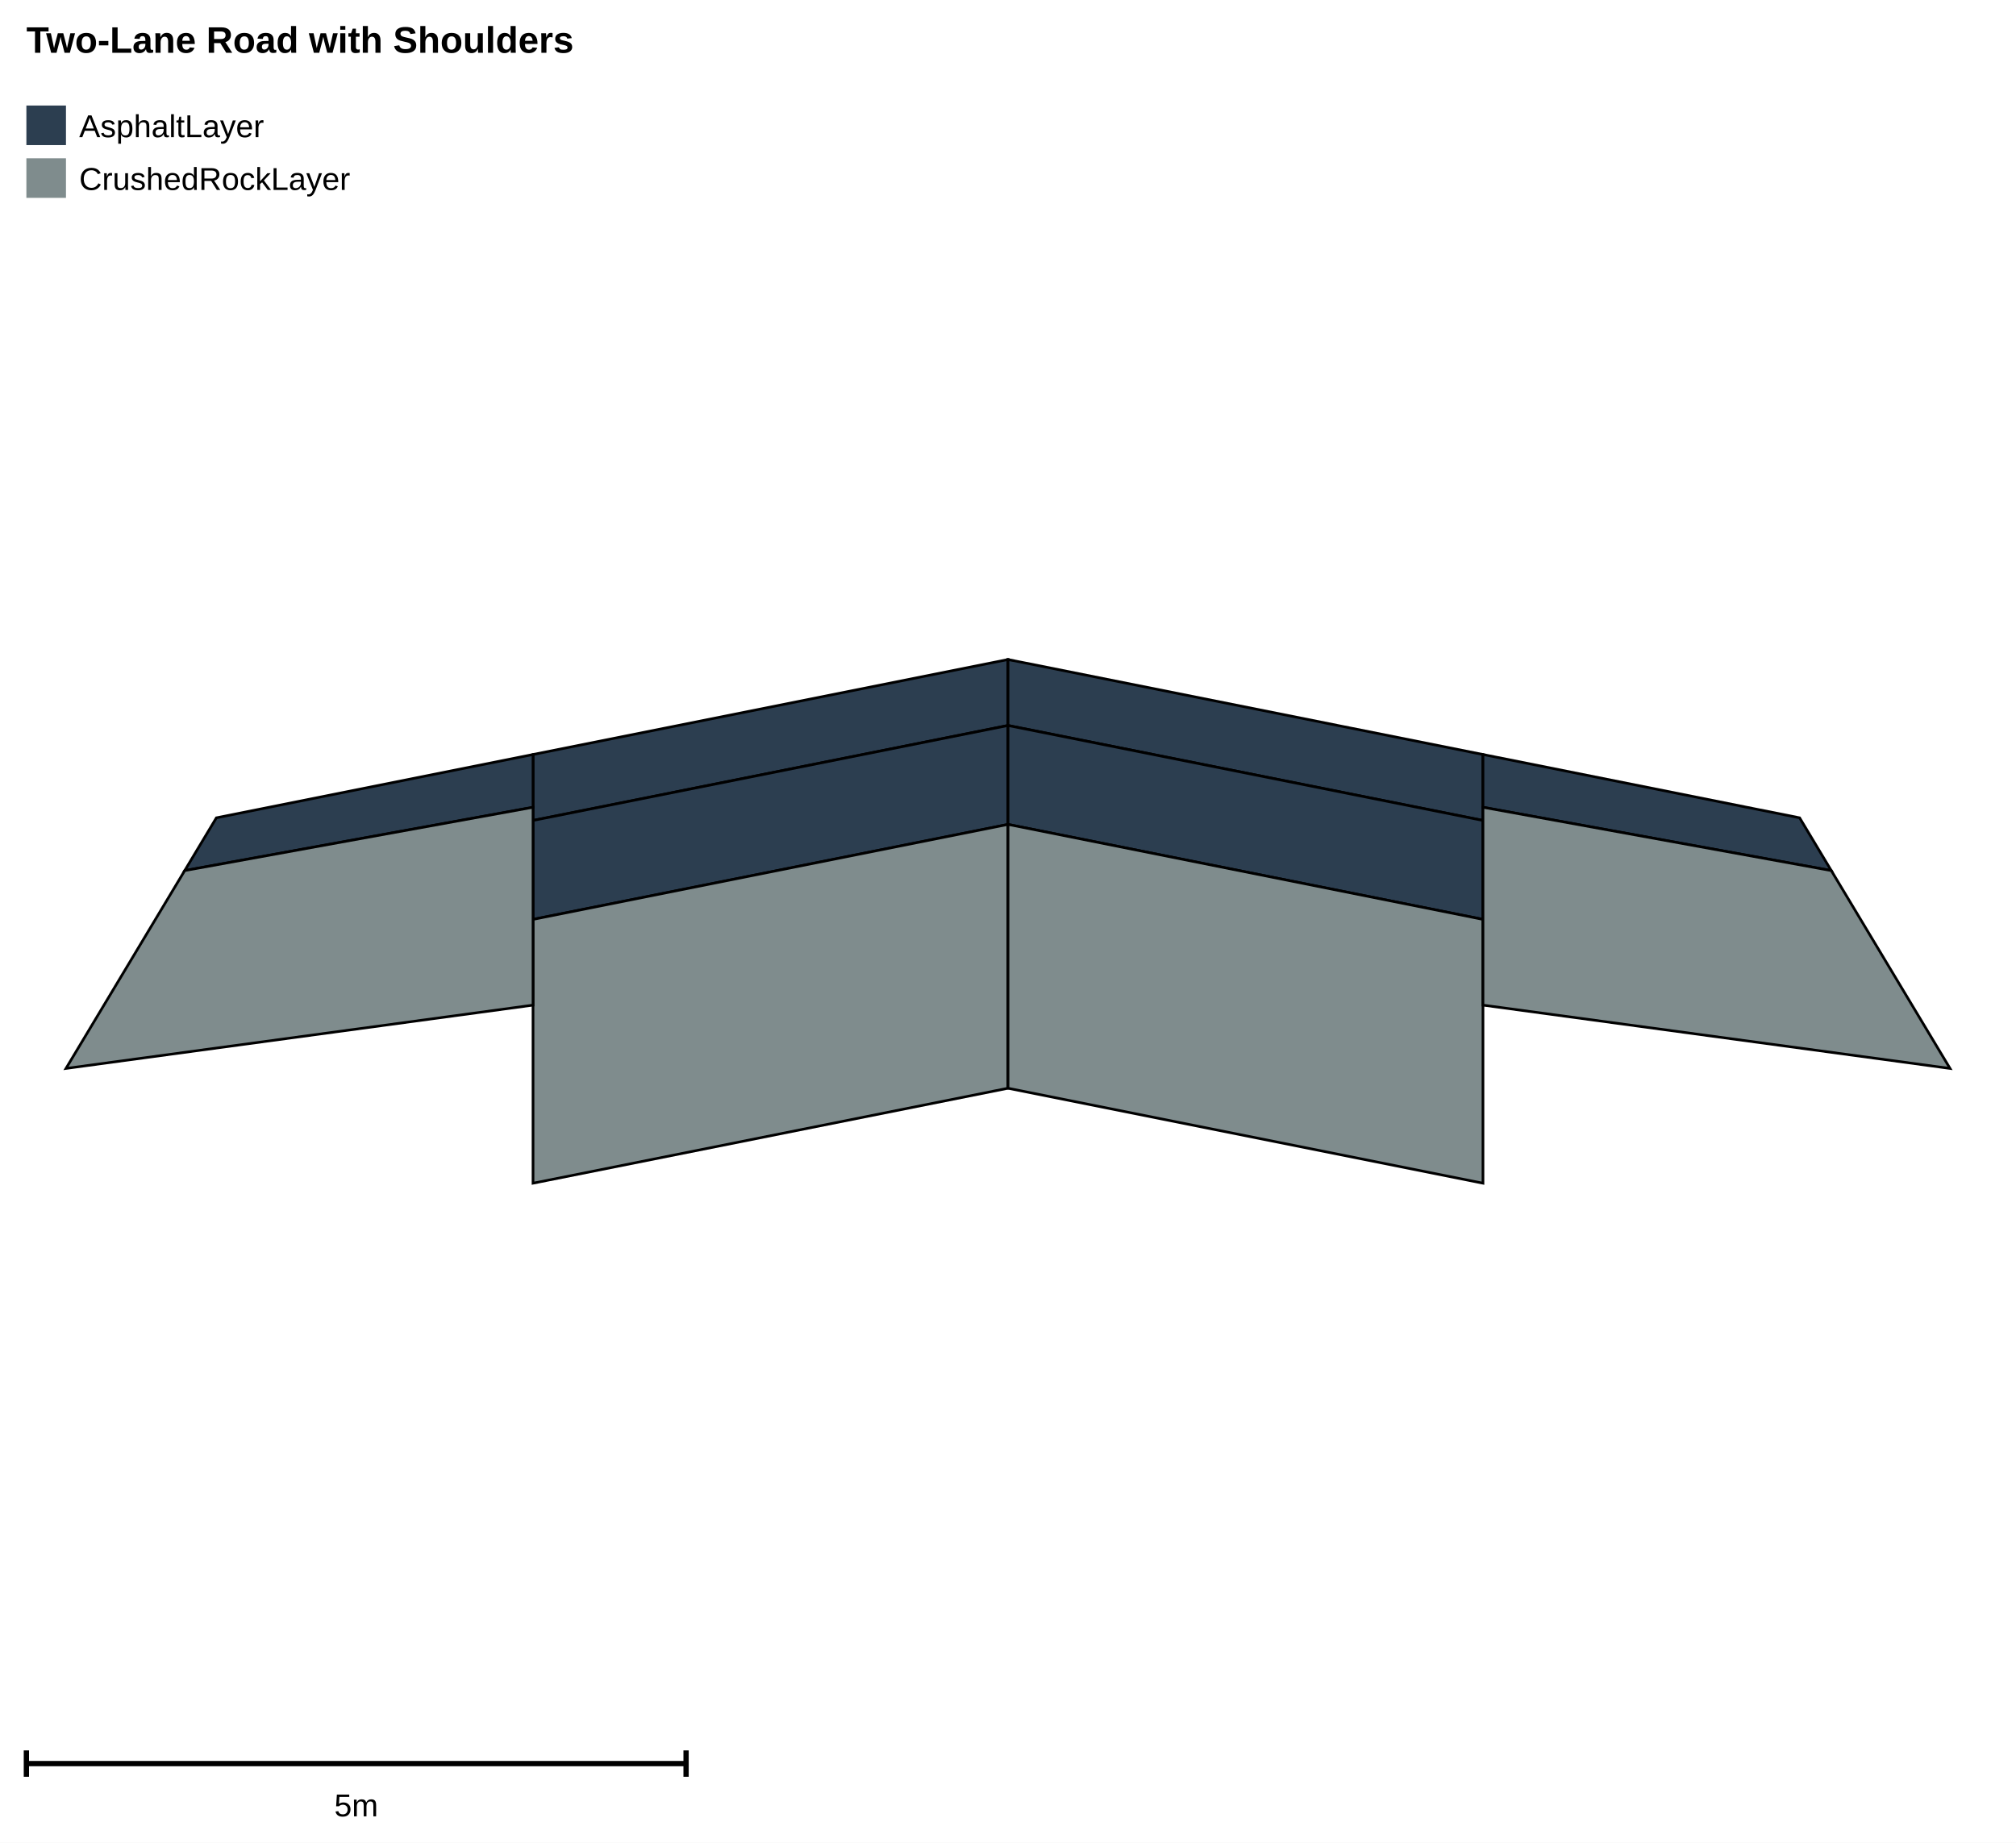
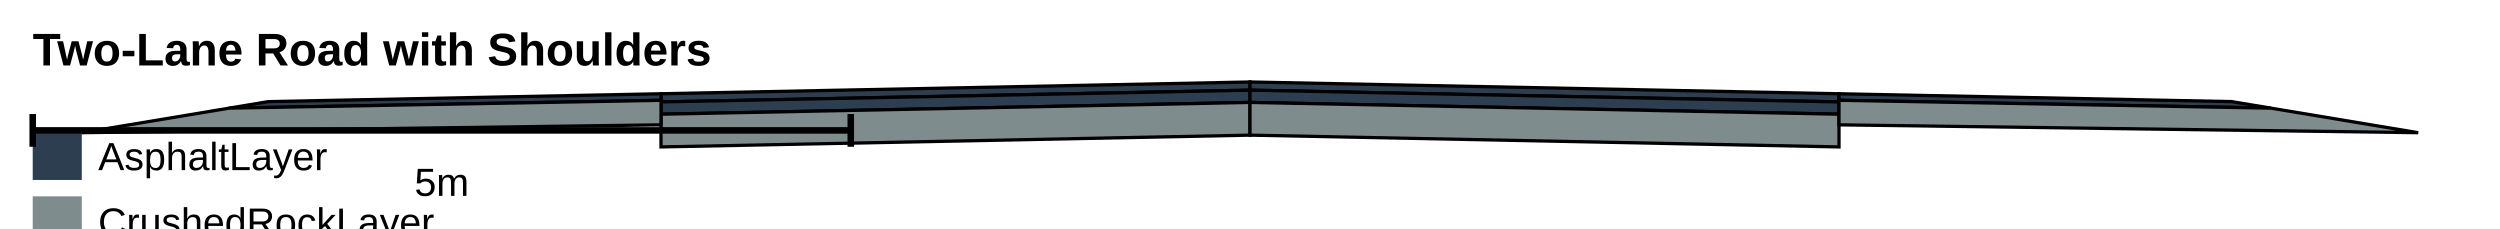
- <svg xmlns="http://www.w3.org/2000/svg" width="764.0" height="698.5" viewBox="0 0 764.0 698.5">
-   <rect width="764.0" height="698.5" fill="white" />
+ <svg xmlns="http://www.w3.org/2000/svg" width="764.0" height="69.9" viewBox="0 0 764.0 69.9">
+   <rect width="764.0" height="69.9" fill="white" />
  <g transform="scale(1,-1)">
-     <g transform="translate(0,-698.5)">
-       <polygon points="382.00,448.50 382.00,423.50 202.00,387.50 202.00,412.50" fill="#2C3E50" stroke="black" stroke-width="1" />
-       <polygon points="382.00,423.50 382.00,386.00 202.00,350.00 202.00,387.50" fill="#2C3E50" stroke="black" stroke-width="1" />
-       <polygon points="382.00,386.00 382.00,286.00 202.00,250.00 202.00,350.00" fill="#7F8C8D" stroke="black" stroke-width="1" />
-       <polygon points="202.00,412.50 202.00,392.50 70.00,368.50 82.00,388.50" fill="#2C3E50" stroke="black" stroke-width="1" />
-       <polygon points="202.00,392.50 202.00,317.50 25.00,293.50 70.00,368.50" fill="#7F8C8D" stroke="black" stroke-width="1" />
-       <polygon points="382.00,448.50 562.00,412.50 562.00,387.50 382.00,423.50" fill="#2C3E50" stroke="black" stroke-width="1" />
-       <polygon points="382.00,423.50 562.00,387.50 562.00,350.00 382.00,386.00" fill="#2C3E50" stroke="black" stroke-width="1" />
-       <polygon points="382.00,386.00 562.00,350.00 562.00,250.00 382.00,286.00" fill="#7F8C8D" stroke="black" stroke-width="1" />
-       <polygon points="562.00,412.50 682.00,388.50 694.00,368.50 562.00,392.50" fill="#2C3E50" stroke="black" stroke-width="1" />
-       <polygon points="562.00,392.50 694.00,368.50 739.00,293.50 562.00,317.50" fill="#7F8C8D" stroke="black" stroke-width="1" />
+     <g transform="translate(0,-69.9)">
+       <polygon points="382.00,44.85 382.00,42.35 202.00,38.75 202.00,41.25" fill="#2C3E50" stroke="black" stroke-width="1" />
+       <polygon points="382.00,42.35 382.00,38.60 202.00,35.00 202.00,38.75" fill="#2C3E50" stroke="black" stroke-width="1" />
+       <polygon points="382.00,38.60 382.00,28.60 202.00,25.00 202.00,35.00" fill="#7F8C8D" stroke="black" stroke-width="1" />
+       <polygon points="202.00,41.25 202.00,39.25 70.00,36.85 82.00,38.85" fill="#2C3E50" stroke="black" stroke-width="1" />
+       <polygon points="202.00,39.25 202.00,31.75 25.00,29.35 70.00,36.85" fill="#7F8C8D" stroke="black" stroke-width="1" />
+       <polygon points="382.00,44.85 562.00,41.25 562.00,38.75 382.00,42.35" fill="#2C3E50" stroke="black" stroke-width="1" />
+       <polygon points="382.00,42.35 562.00,38.75 562.00,35.00 382.00,38.60" fill="#2C3E50" stroke="black" stroke-width="1" />
+       <polygon points="382.00,38.60 562.00,35.00 562.00,25.00 382.00,28.60" fill="#7F8C8D" stroke="black" stroke-width="1" />
+       <polygon points="562.00,41.25 682.00,38.85 694.00,36.85 562.00,39.25" fill="#2C3E50" stroke="black" stroke-width="1" />
+       <polygon points="562.00,39.25 694.00,36.85 739.00,29.35 562.00,31.75" fill="#7F8C8D" stroke="black" stroke-width="1" />
    </g>
  </g>
  <text x="10" y="20" font-family="Arial" font-size="14" font-weight="bold">Two-Lane Road with Shoulders</text>
  <rect x="10" y="40" width="15" height="15" fill="#2C3E50" />
  <text x="30" y="52" font-family="Arial" font-size="12">AsphaltLayer</text>
  <rect x="10" y="60" width="15" height="15" fill="#7F8C8D" />
  <text x="30" y="72" font-family="Arial" font-size="12">CrushedRockLayer</text>
-   <line x1="10" y1="668.5" x2="260.0" y2="668.5" stroke="black" stroke-width="2" />
-   <line x1="10" y1="663.5" x2="10" y2="673.5" stroke="black" stroke-width="2" />
-   <line x1="260.0" y1="663.5" x2="260.0" y2="673.5" stroke="black" stroke-width="2" />
-   <text x="135.0" y="688.5" font-family="Arial" font-size="12" text-anchor="middle">5m</text>
+   <line x1="10" y1="39.85" x2="260.0" y2="39.85" stroke="black" stroke-width="2" />
+   <line x1="10" y1="34.85" x2="10" y2="44.85" stroke="black" stroke-width="2" />
+   <line x1="260.0" y1="34.85" x2="260.0" y2="44.85" stroke="black" stroke-width="2" />
+   <text x="135.0" y="59.85" font-family="Arial" font-size="12" text-anchor="middle">5m</text>
</svg>
